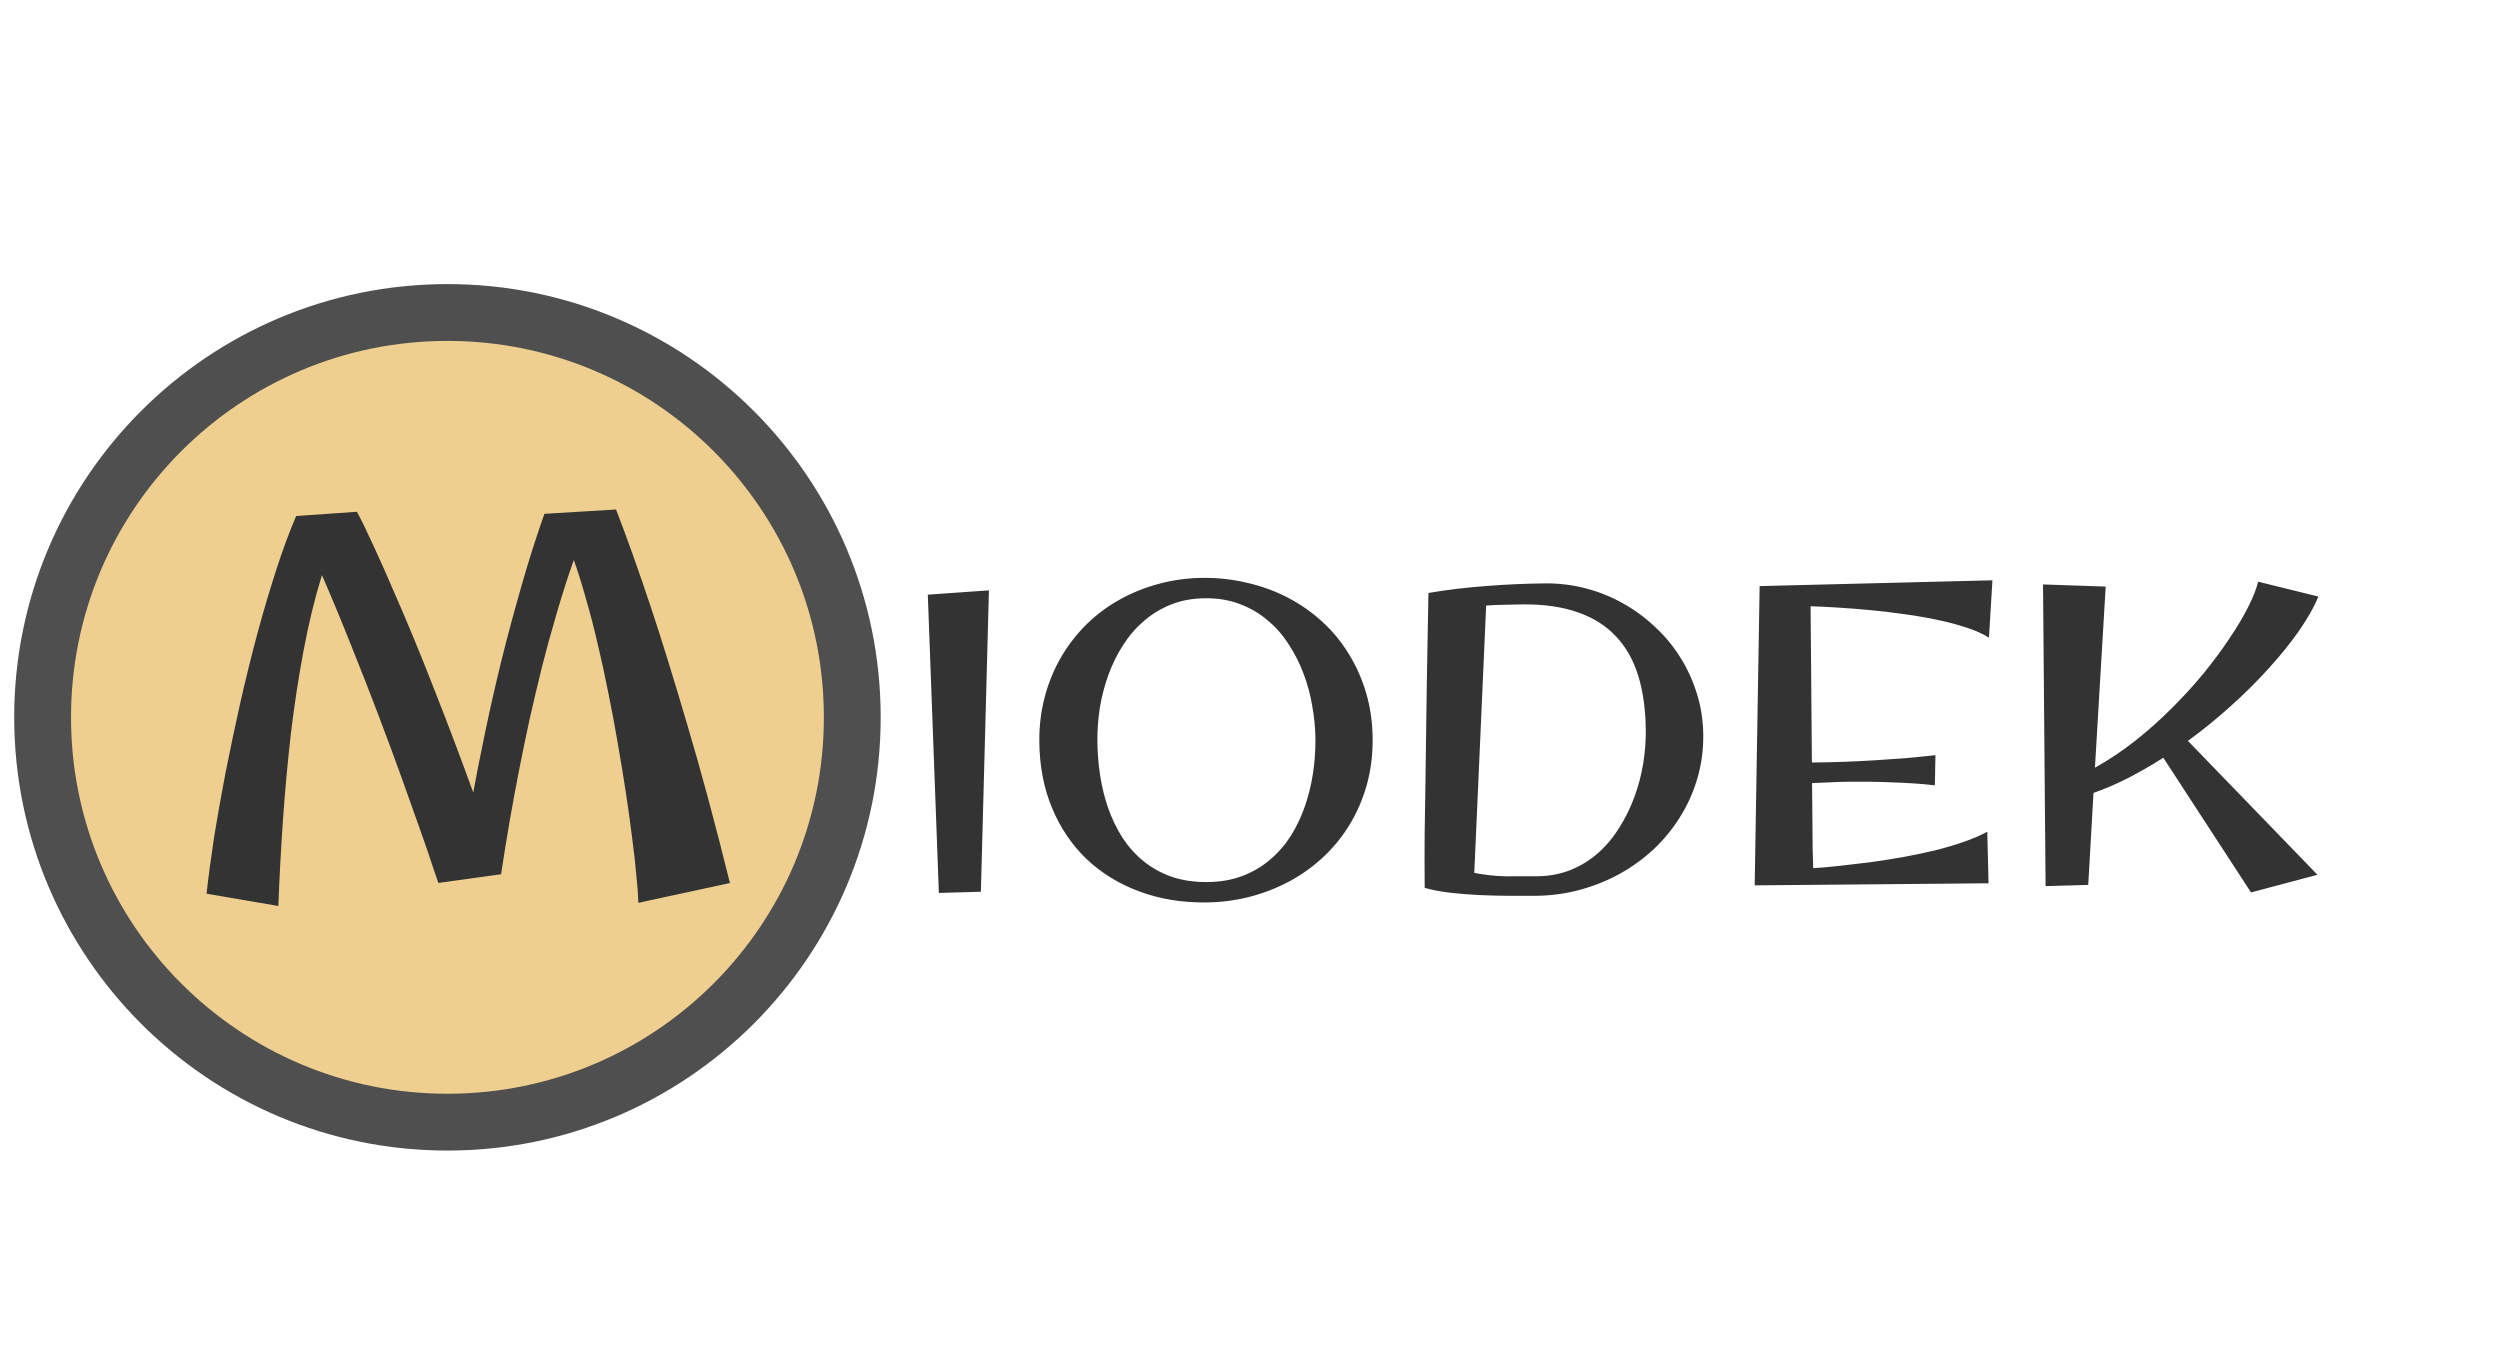
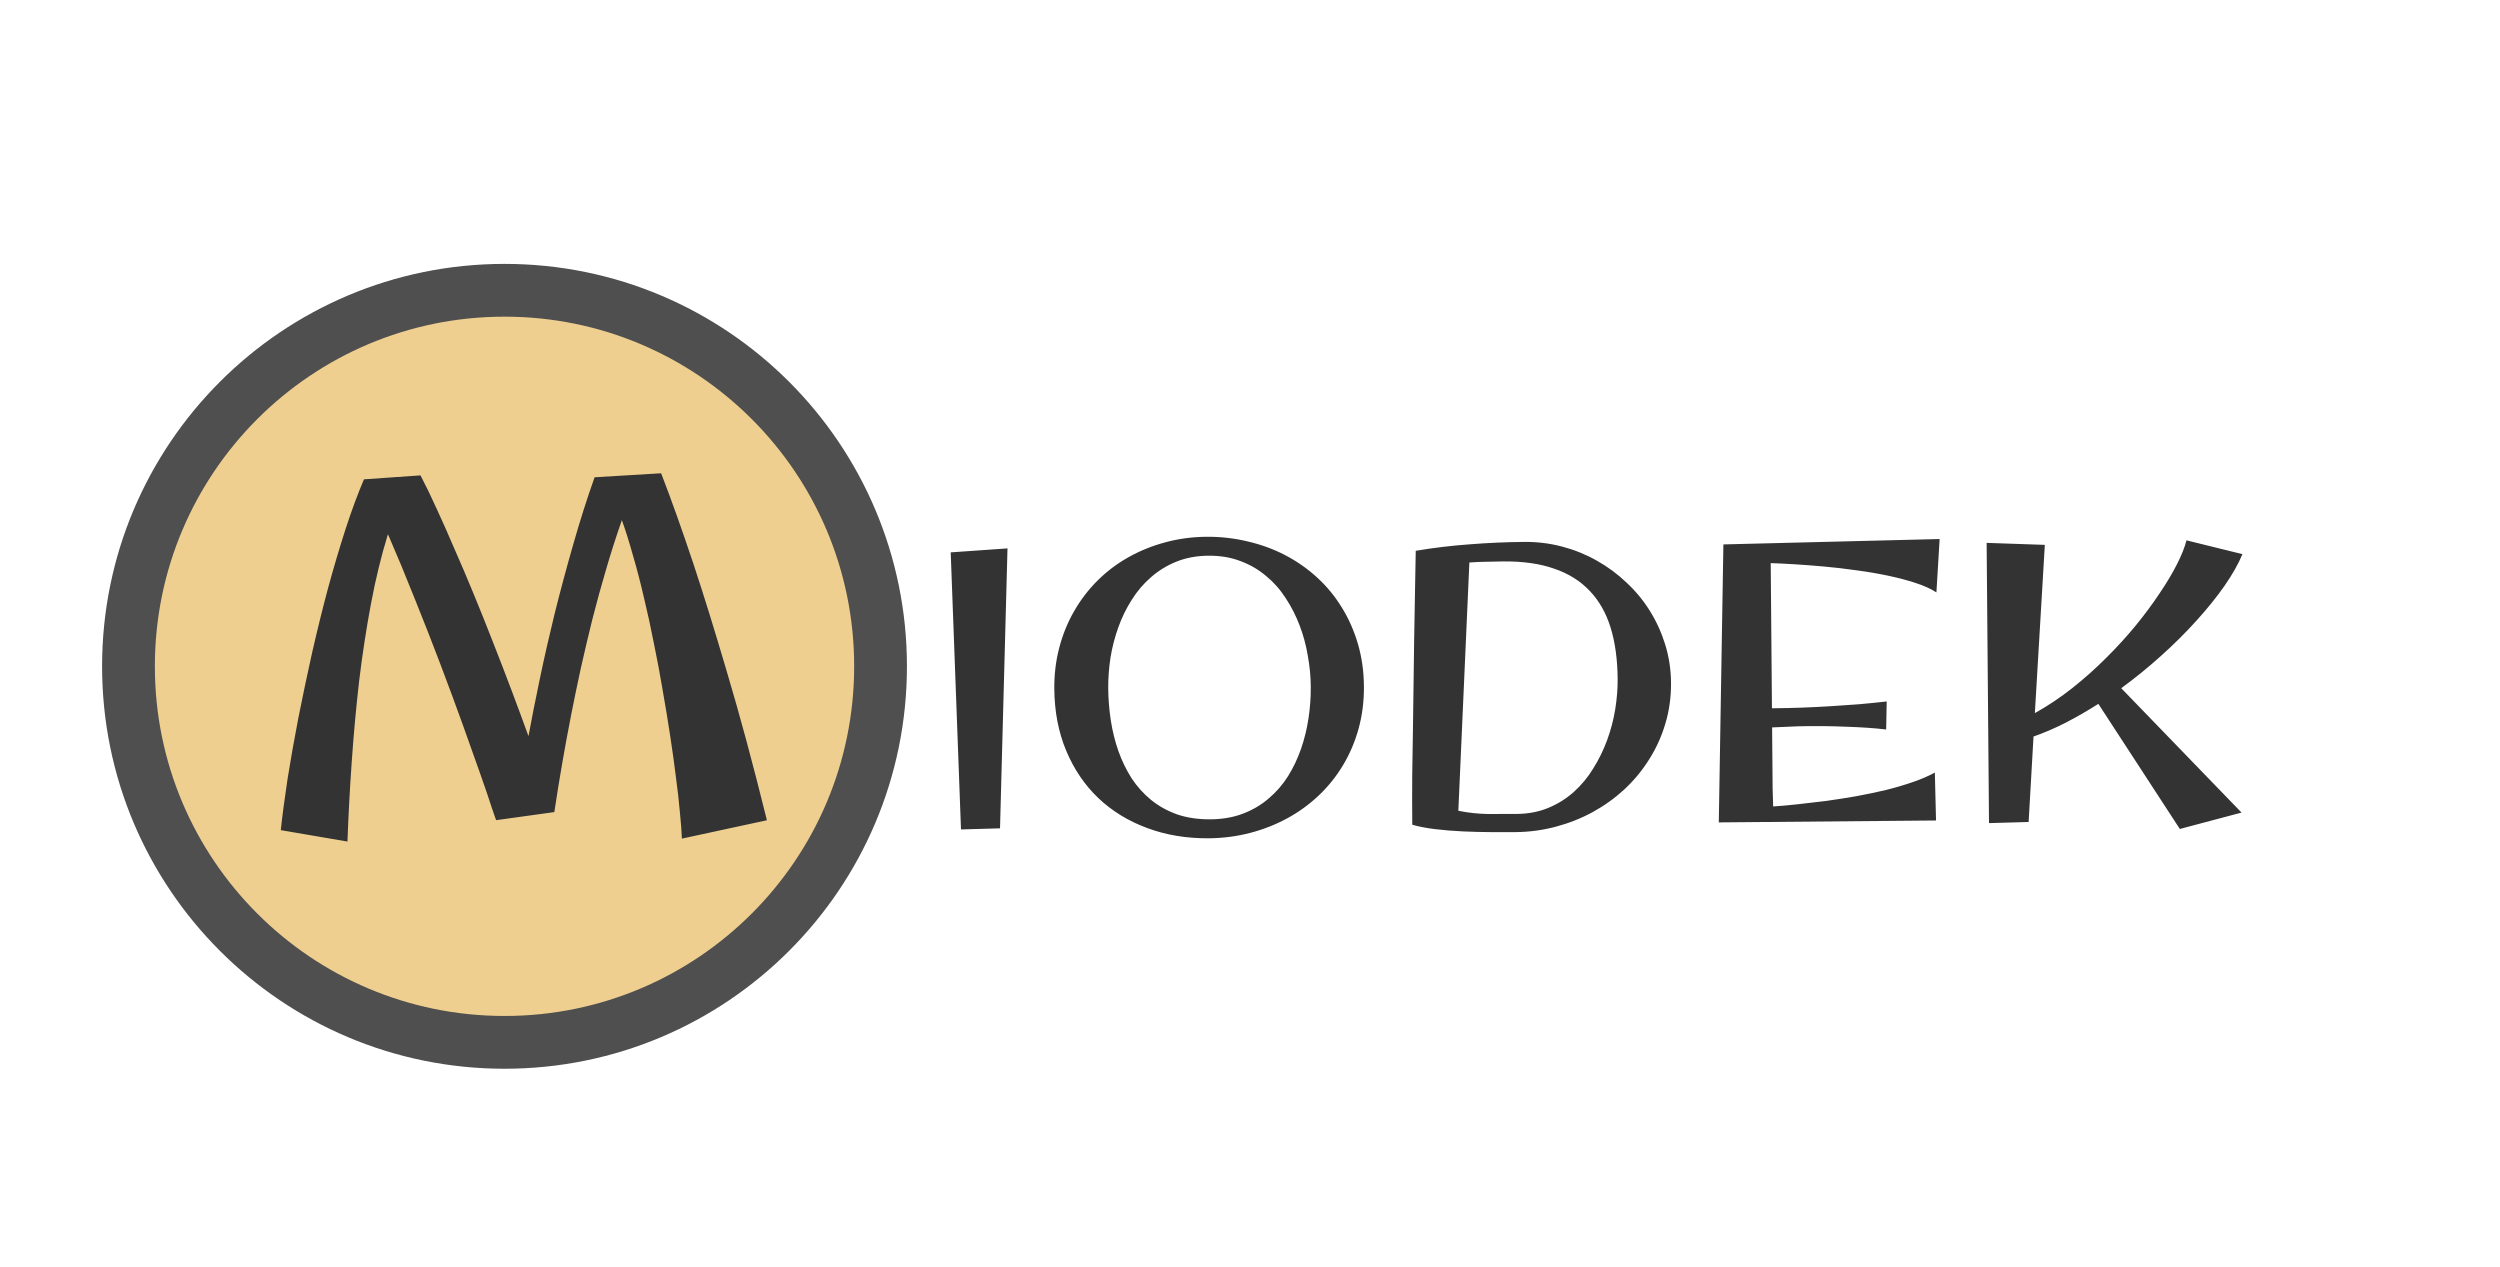
- <svg xmlns="http://www.w3.org/2000/svg" width="176" height="96" viewBox="0 0 176 96" fill="none">
+ <svg xmlns="http://www.w3.org/2000/svg" width="150" height="76" viewBox="0 0 176 96" fill="none">
  <circle cx="31.5" cy="50.5" r="28.5" fill="#EECF90" stroke="#4F4F4F" stroke-width="4" />
  <path d="M14.543 62.916C14.669 61.752 14.843 60.44 15.066 58.978C15.301 57.516 15.572 55.986 15.88 54.388C16.201 52.777 16.545 51.141 16.915 49.48C17.296 47.807 17.697 46.183 18.117 44.608C18.549 43.021 18.994 41.52 19.451 40.106C19.91 38.691 20.375 37.432 20.848 36.327L25.132 36.029C25.509 36.743 25.912 37.575 26.341 38.524C26.782 39.472 27.236 40.495 27.703 41.592C28.182 42.676 28.668 43.816 29.16 45.012C29.653 46.207 30.14 47.422 30.62 48.654C31.101 49.875 31.569 51.089 32.024 52.297C32.48 53.506 32.91 54.671 33.316 55.793C33.552 54.504 33.837 53.067 34.17 51.481C34.502 49.882 34.878 48.227 35.297 46.516C35.727 44.793 36.195 43.051 36.7 41.29C37.204 39.517 37.746 37.811 38.326 36.173L43.37 35.869C44.129 37.829 44.947 40.123 45.823 42.75C46.572 45.007 47.424 47.758 48.379 51.003C49.347 54.248 50.349 57.969 51.387 62.166L44.942 63.558C44.925 63.039 44.876 62.384 44.795 61.593C44.726 60.789 44.626 59.899 44.494 58.923C44.374 57.947 44.23 56.903 44.059 55.791C43.889 54.667 43.7 53.518 43.492 52.345C43.296 51.172 43.076 49.992 42.831 48.807C42.598 47.609 42.347 46.454 42.078 45.343C41.821 44.22 41.546 43.159 41.253 42.159C40.972 41.147 40.686 40.234 40.395 39.42C39.972 40.624 39.574 41.865 39.202 43.142C38.829 44.407 38.481 45.672 38.158 46.937C37.847 48.201 37.554 49.441 37.28 50.655C37.018 51.87 36.781 53.016 36.567 54.094C36.069 56.635 35.639 59.119 35.276 61.547L30.865 62.16C30.865 62.173 30.757 61.865 30.541 61.236C30.338 60.594 30.046 59.737 29.666 58.664C29.286 57.579 28.836 56.315 28.317 54.872C27.797 53.429 27.234 51.907 26.626 50.304C26.019 48.701 25.374 47.055 24.692 45.367C24.022 43.678 23.346 42.051 22.665 40.486C22.159 42.123 21.729 43.89 21.374 45.785C21.019 47.681 20.72 49.638 20.477 51.657C20.247 53.675 20.06 55.718 19.917 57.785C19.774 59.84 19.667 61.838 19.597 63.781L14.543 62.916ZM69.621 41.562L69.054 62.779L66.096 62.863L65.317 41.864L69.621 41.562ZM96.634 52.004C96.644 53.127 96.511 54.192 96.237 55.2C95.962 56.199 95.57 57.125 95.059 57.98C94.549 58.834 93.935 59.601 93.218 60.281C92.501 60.961 91.705 61.539 90.831 62.016C89.956 62.492 89.016 62.862 88.013 63.125C87.009 63.387 85.965 63.524 84.881 63.533C83.192 63.548 81.632 63.288 80.202 62.754C78.781 62.229 77.549 61.474 76.505 60.486C75.472 59.499 74.661 58.305 74.073 56.904C73.485 55.503 73.183 53.938 73.168 52.21C73.159 51.106 73.287 50.056 73.552 49.057C73.817 48.059 74.195 47.137 74.686 46.293C75.177 45.439 75.771 44.667 76.468 43.977C77.165 43.288 77.942 42.705 78.797 42.228C79.662 41.742 80.587 41.368 81.571 41.105C82.564 40.833 83.603 40.692 84.687 40.682C85.771 40.673 86.817 40.791 87.825 41.036C88.843 41.271 89.793 41.619 90.676 42.08C91.559 42.541 92.364 43.105 93.093 43.773C93.821 44.44 94.443 45.196 94.958 46.041C95.483 46.886 95.891 47.811 96.183 48.814C96.474 49.807 96.625 50.871 96.634 52.004ZM92.606 52.039C92.6 51.267 92.525 50.487 92.381 49.697C92.248 48.897 92.041 48.133 91.761 47.403C91.481 46.663 91.129 45.973 90.704 45.332C90.288 44.681 89.79 44.119 89.21 43.646C88.639 43.162 87.991 42.787 87.266 42.52C86.541 42.243 85.735 42.109 84.846 42.117C83.957 42.124 83.153 42.273 82.433 42.563C81.712 42.852 81.071 43.244 80.509 43.737C79.947 44.22 79.458 44.791 79.044 45.449C78.629 46.097 78.289 46.794 78.022 47.538C77.754 48.283 77.556 49.051 77.426 49.843C77.306 50.635 77.249 51.412 77.255 52.174C77.262 52.984 77.328 53.794 77.452 54.604C77.576 55.413 77.768 56.188 78.028 56.928C78.288 57.658 78.621 58.344 79.027 58.985C79.443 59.616 79.936 60.163 80.506 60.627C81.076 61.091 81.734 61.456 82.478 61.723C83.232 61.98 84.078 62.105 85.016 62.096C85.924 62.088 86.743 61.944 87.473 61.664C88.203 61.385 88.849 61.003 89.412 60.52C89.984 60.036 90.472 59.475 90.877 58.837C91.281 58.188 91.612 57.492 91.87 56.748C92.127 56.003 92.316 55.23 92.436 54.428C92.556 53.626 92.613 52.83 92.606 52.039ZM119.909 51.74C119.919 52.824 119.776 53.856 119.482 54.835C119.197 55.804 118.789 56.706 118.259 57.541C117.739 58.376 117.116 59.133 116.389 59.813C115.662 60.484 114.857 61.062 113.972 61.549C113.097 62.025 112.163 62.395 111.169 62.657C110.185 62.92 109.17 63.056 108.125 63.065C107.598 63.07 106.983 63.07 106.279 63.066C105.586 63.063 104.873 63.045 104.14 63.012C103.417 62.979 102.714 62.922 102.029 62.84C101.355 62.758 100.778 62.646 100.298 62.504L100.297 62.357C100.286 61.137 100.286 59.926 100.295 58.724C100.314 57.523 100.333 56.312 100.352 55.091C100.382 52.854 100.412 50.632 100.442 48.425C100.482 46.208 100.522 43.981 100.561 41.744C101.907 41.517 103.268 41.354 104.644 41.254C106.03 41.144 107.411 41.083 108.788 41.071C109.774 41.062 110.732 41.181 111.662 41.427C112.592 41.672 113.464 42.026 114.279 42.488C115.103 42.949 115.855 43.504 116.534 44.152C117.223 44.791 117.815 45.508 118.31 46.305C118.806 47.101 119.194 47.957 119.475 48.873C119.756 49.788 119.901 50.744 119.909 51.74ZM115.864 51.439C115.851 49.974 115.674 48.687 115.333 47.576C114.991 46.466 114.466 45.538 113.756 44.792C113.047 44.036 112.148 43.473 111.061 43.102C109.984 42.721 108.698 42.537 107.204 42.55C106.784 42.553 106.359 42.562 105.93 42.576C105.5 42.579 105.066 42.598 104.626 42.631L103.79 61.448C104.524 61.597 105.267 61.679 106.019 61.692C106.771 61.695 107.508 61.693 108.231 61.687C109.1 61.679 109.894 61.526 110.615 61.227C111.335 60.927 111.976 60.526 112.538 60.023C113.11 59.51 113.603 58.915 114.017 58.237C114.441 57.56 114.791 56.844 115.068 56.09C115.345 55.335 115.548 54.562 115.678 53.77C115.808 52.968 115.87 52.191 115.864 51.439ZM136.215 55.288C135.765 55.234 135.281 55.189 134.763 55.155C134.255 55.12 133.737 55.095 133.21 55.08C132.682 55.056 132.16 55.041 131.642 55.035C131.124 55.03 130.636 55.03 130.177 55.034C129.738 55.038 129.303 55.051 128.874 55.075C128.444 55.088 128.01 55.106 127.57 55.13C127.576 55.755 127.58 56.331 127.585 56.858C127.589 57.386 127.594 57.889 127.598 58.367C127.602 58.836 127.606 59.295 127.609 59.744C127.623 60.193 127.637 60.652 127.65 61.121C128.187 61.087 128.797 61.032 129.48 60.958C130.173 60.884 130.895 60.799 131.646 60.705C132.397 60.6 133.158 60.481 133.928 60.348C134.708 60.204 135.464 60.046 136.195 59.874C136.926 59.691 137.608 59.49 138.241 59.27C138.883 59.049 139.438 58.81 139.904 58.552L139.994 62.184L123.53 62.329L123.878 41.261L140.267 40.853L140.023 44.898C139.61 44.628 139.081 44.389 138.435 44.179C137.798 43.97 137.098 43.786 136.335 43.627C135.582 43.467 134.79 43.333 133.959 43.223C133.128 43.103 132.311 43.008 131.51 42.937C130.718 42.865 129.971 42.809 129.267 42.766C128.573 42.723 127.973 42.694 127.465 42.679L127.558 53.68L127.734 53.678C128.398 53.672 129.091 53.657 129.813 53.631C130.536 53.605 131.263 53.569 131.995 53.524C132.737 53.478 133.464 53.428 134.177 53.373C134.899 53.308 135.592 53.238 136.255 53.164L136.215 55.288ZM148.24 41.295L147.484 54.047C148.465 53.501 149.412 52.867 150.324 52.147C151.236 51.425 152.094 50.661 152.897 49.853C153.711 49.045 154.461 48.223 155.147 47.387C155.833 46.541 156.437 45.725 156.957 44.939C157.488 44.154 157.926 43.417 158.272 42.73C158.618 42.044 158.852 41.451 158.974 40.952L163.217 41.998C162.911 42.734 162.458 43.533 161.86 44.398C161.262 45.253 160.557 46.129 159.744 47.024C158.941 47.92 158.05 48.807 157.071 49.685C156.102 50.562 155.088 51.387 154.03 52.158L163.149 61.585L158.472 62.827L152.297 53.345C151.472 53.87 150.646 54.346 149.819 54.773C149.002 55.19 148.19 55.539 147.382 55.82L147.012 62.298L144.009 62.383L143.829 41.144L148.24 41.295Z" fill="#333333" />
</svg>
